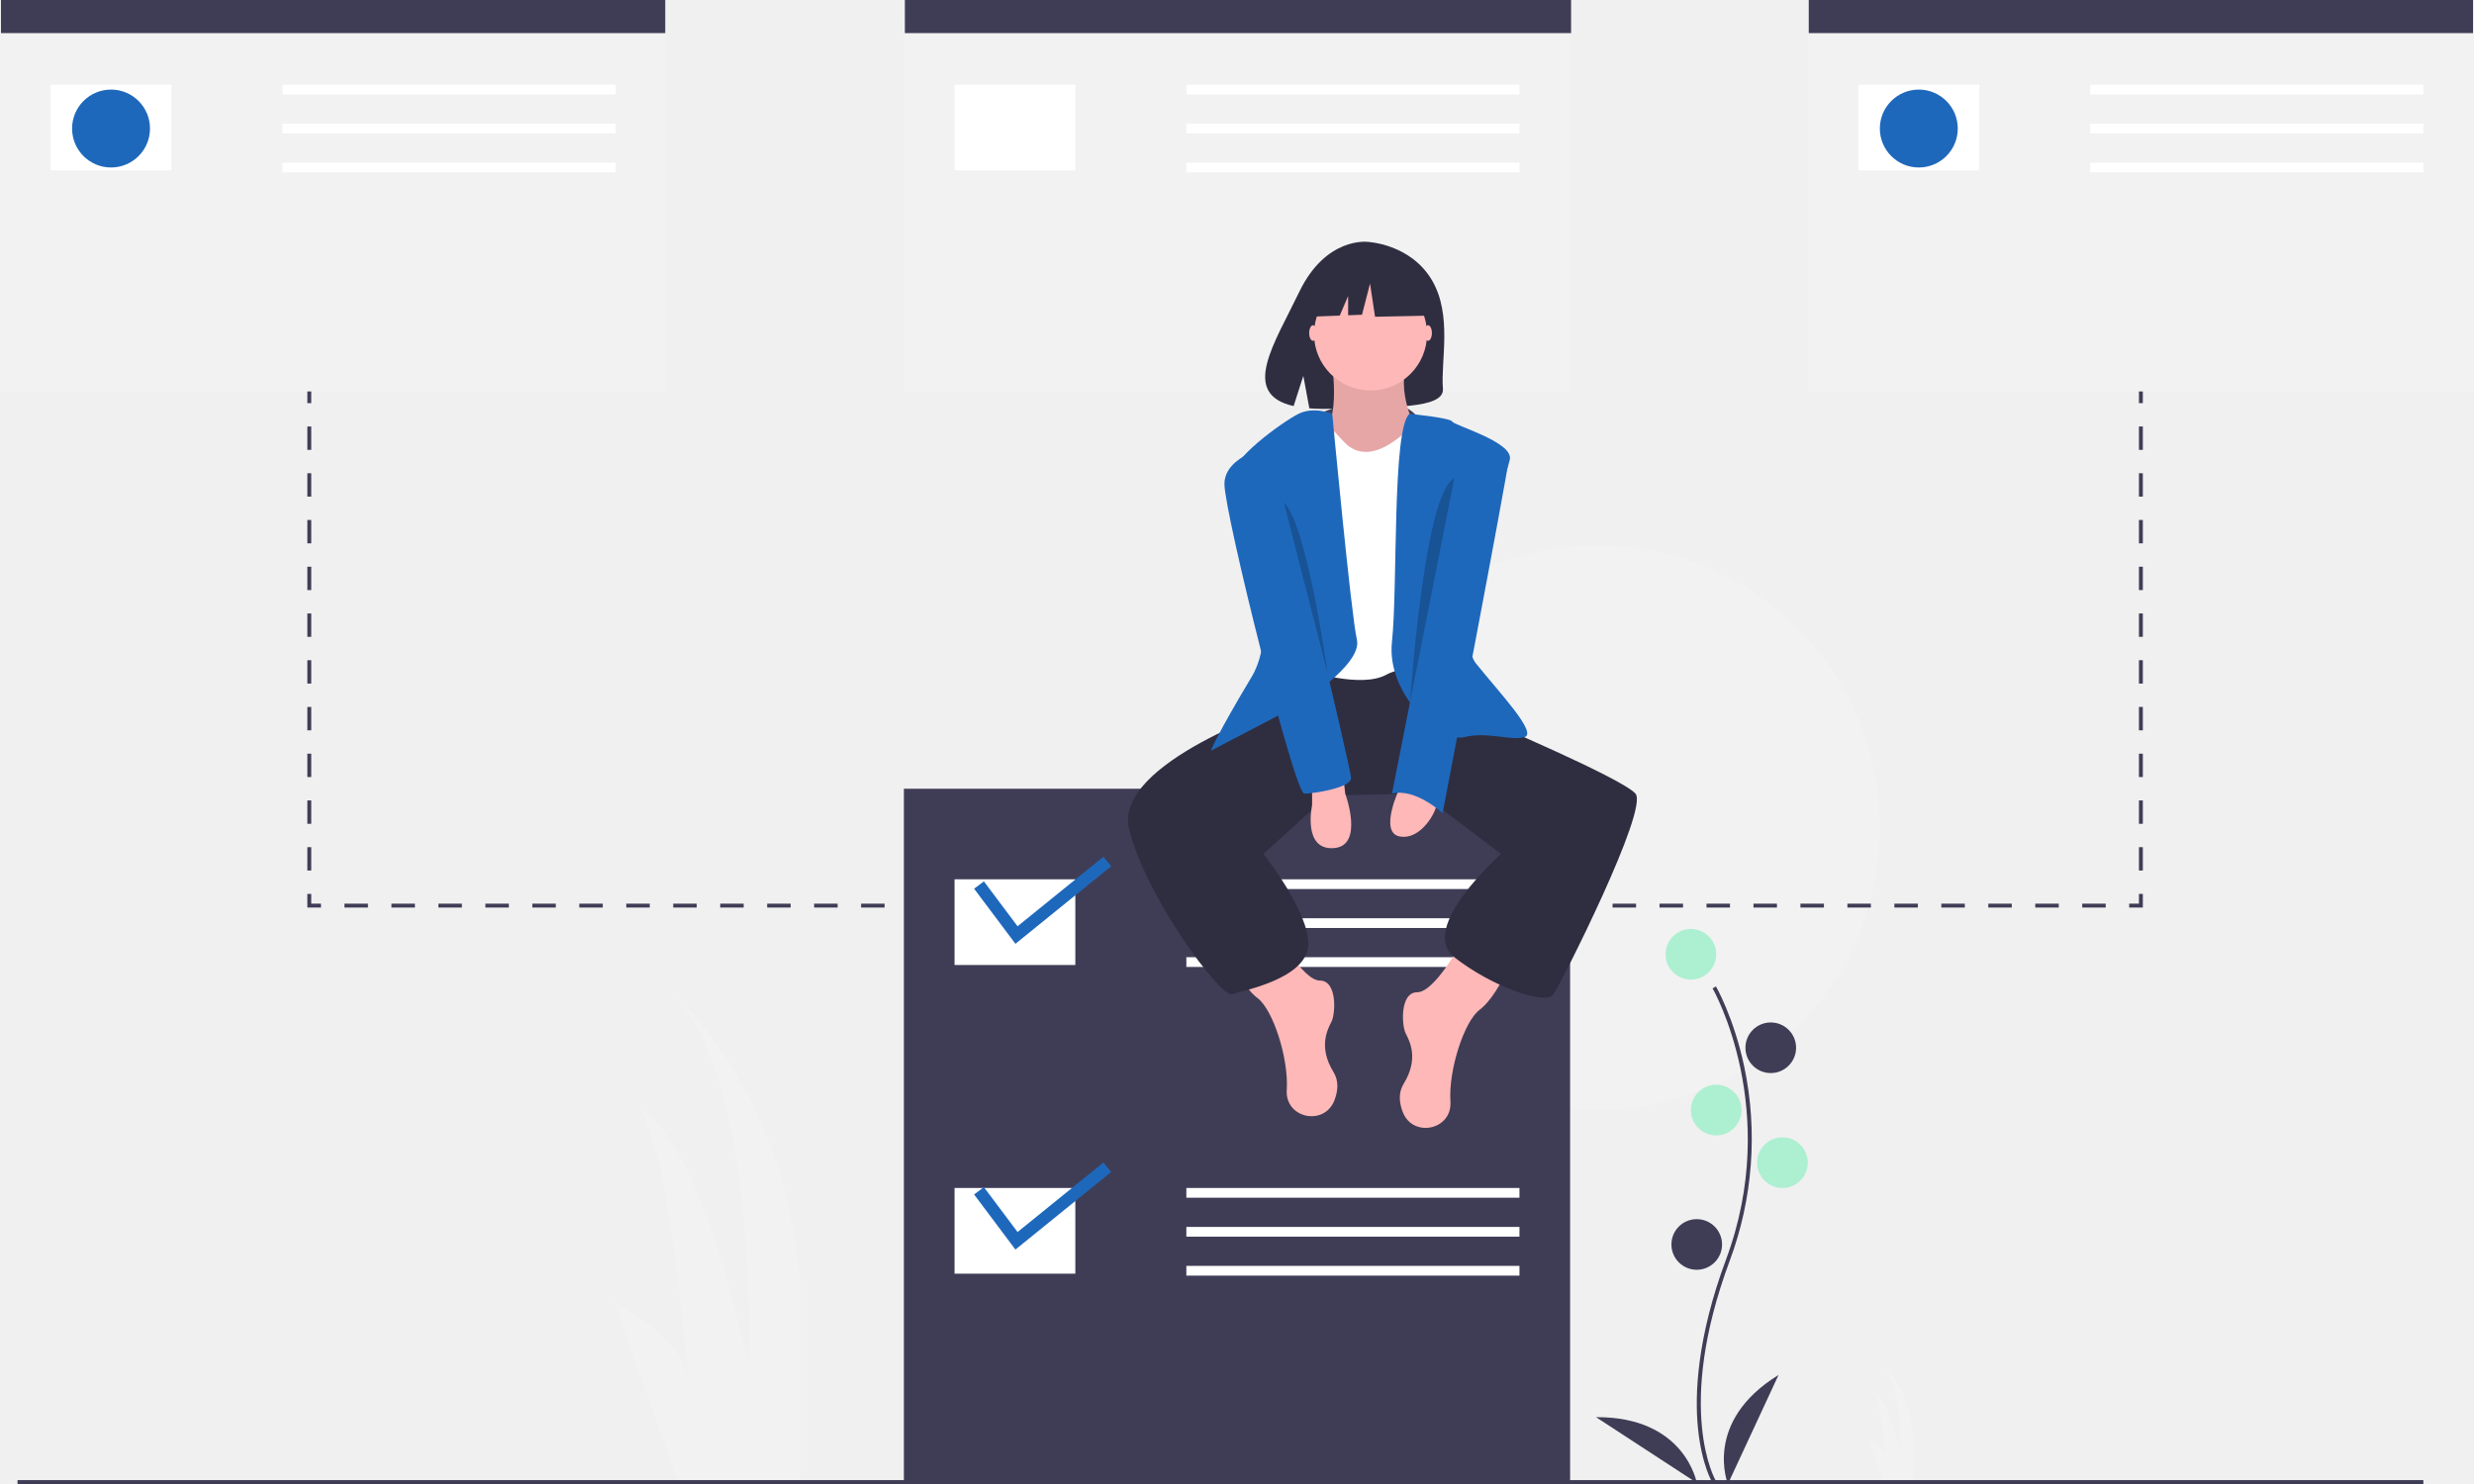
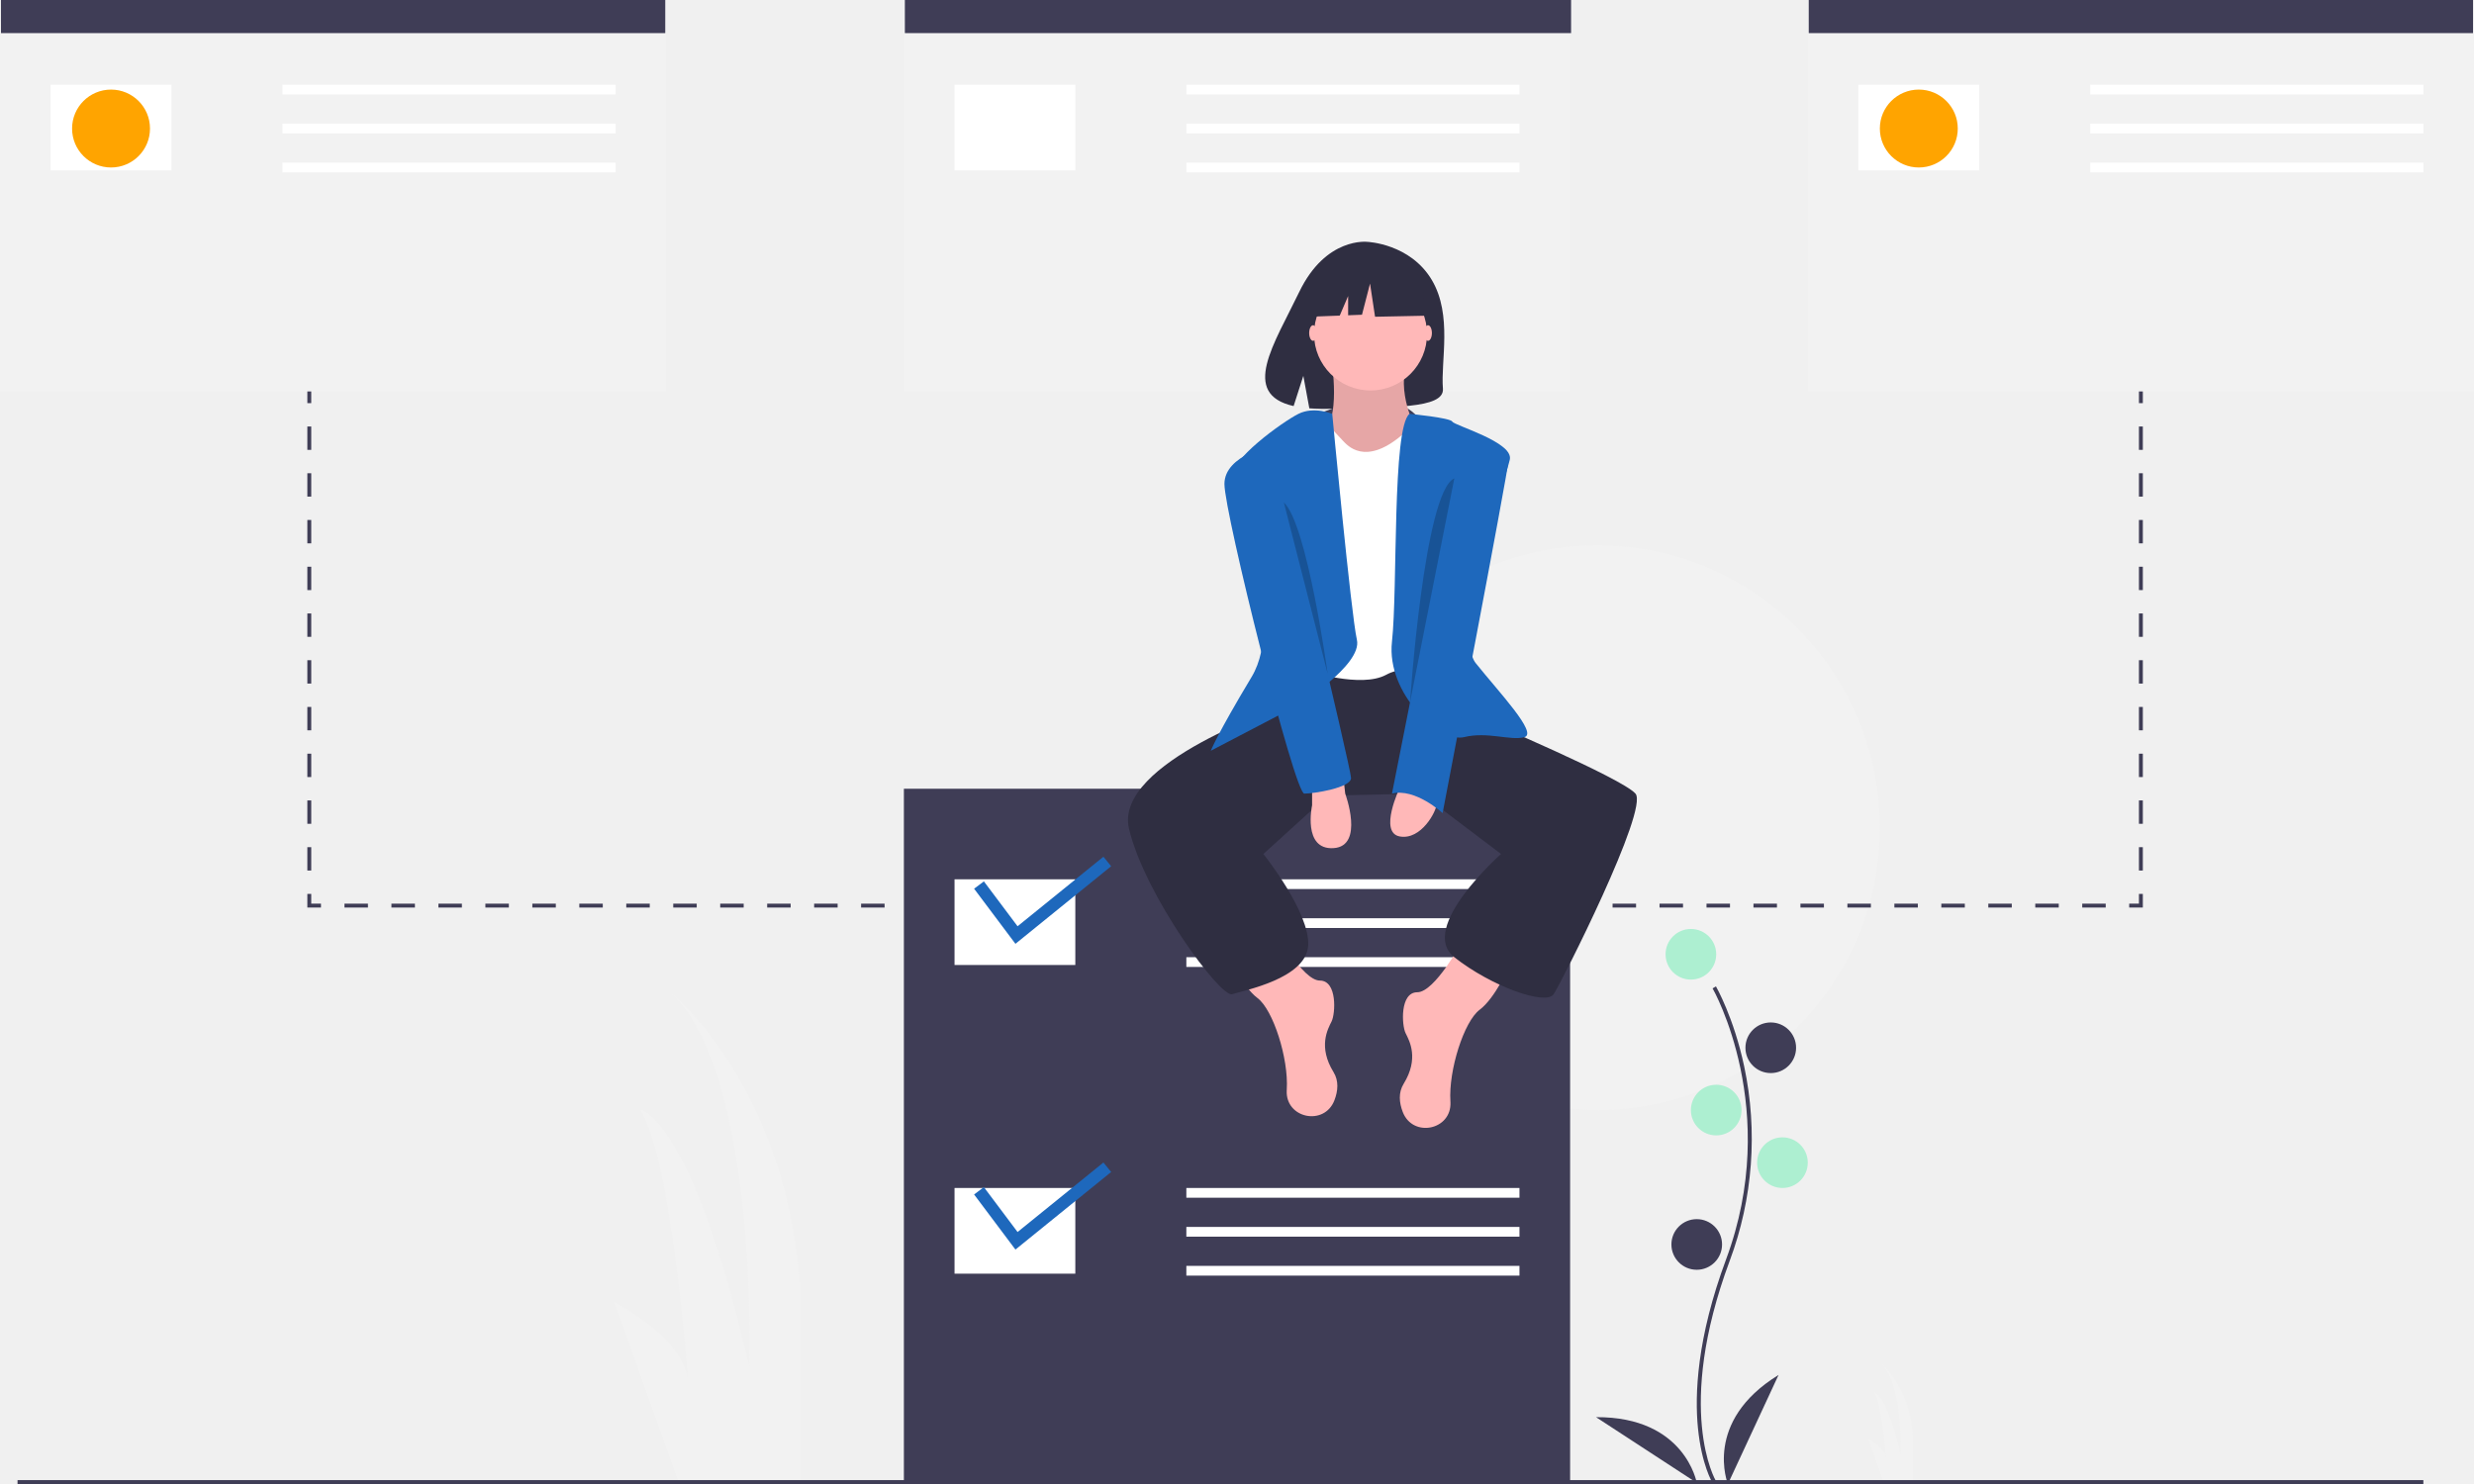
<svg xmlns="http://www.w3.org/2000/svg" id="b07e7c8b-ffb9-458f-9d0a-e368c1cfe139" data-name="Layer 1" width="1020" height="612" viewBox="0 0 1020 612">
  <path d="M569.759,855.197l-26.492-74.178s29.142,14.571,30.466,33.115c0,0-6.623-92.723-19.869-112.592,0,0,21.194,2.649,45.037,105.969,0,0,3.974-119.215-31.791-153.655,0,0,49.011,39.738,52.985,125.838v75.503Z" transform="translate(-290 -244)" fill="#f2f2f2" />
  <path d="M1066.59,855.197l-6.37-17.835s7.007,3.503,7.325,7.962c0,0-1.592-22.294-4.777-27.072,0,0,5.096.637,10.829,25.479,0,0,.955-28.664-7.644-36.945,0,0,11.784,9.555,12.74,30.257v18.154Z" transform="translate(-290 -244)" fill="#f2f2f2" />
  <circle cx="658.583" cy="341.339" r="116.457" fill="#f2f2f2" />
  <rect y="8.835" width="274.677" height="152.598" fill="#f2f2f2" />
  <rect x="372.661" y="8.835" width="274.677" height="152.598" fill="#f2f2f2" />
  <rect x="745.323" y="8.835" width="274.677" height="152.598" fill="#f2f2f2" />
  <path d="M996.086,855.616c-.184-.301-4.53-7.558-6.037-22.626-1.382-13.825-.493-37.127,11.592-69.632,22.894-61.578-5.276-111.263-5.564-111.758l1.39-.806c.073.125,7.342,12.793,11.636,32.964a143.813,143.813,0,0,1-5.956,80.16c-22.855,61.473-5.864,90.574-5.689,90.861Z" transform="translate(-290 -244)" fill="#3f3d56" />
  <circle cx="697.134" cy="393.543" r="10.441" fill="#ADEFD1" />
  <circle cx="730.063" cy="432.094" r="10.441" fill="#3f3d56" />
  <circle cx="707.575" cy="457.795" r="10.441" fill="#ADEFD1" />
  <circle cx="734.882" cy="479.48" r="10.441" fill="#ADEFD1" />
  <circle cx="699.543" cy="513.213" r="10.441" fill="#3f3d56" />
  <path d="M1002.394,856s-10.441-25.701,20.882-44.976Z" transform="translate(-290 -244)" fill="#3f3d56" />
  <path d="M989.553,855.534s-4.752-27.331-41.53-27.096Z" transform="translate(-290 -244)" fill="#3f3d56" />
  <rect x="0.402" width="273.874" height="13.654" fill="#3f3d56" />
  <rect x="373.063" width="274.677" height="13.654" fill="#3f3d56" />
  <rect x="745.724" width="273.874" height="13.654" fill="#3f3d56" />
  <rect x="20.882" y="34.937" width="49.795" height="35.339" fill="#fff" />
  <rect x="116.457" y="34.937" width="137.339" height="4.016" fill="#fff" />
  <rect x="116.457" y="51" width="137.339" height="4.016" fill="#fff" />
  <rect x="116.457" y="67.063" width="137.339" height="4.016" fill="#fff" />
  <rect x="393.543" y="34.937" width="49.795" height="35.339" fill="#fff" />
  <rect x="489.118" y="34.937" width="137.339" height="4.016" fill="#fff" />
  <rect x="489.118" y="51" width="137.339" height="4.016" fill="#fff" />
  <rect x="489.118" y="67.063" width="137.339" height="4.016" fill="#fff" />
  <rect x="766.205" y="34.937" width="49.795" height="35.339" fill="#fff" />
  <rect x="861.78" y="34.937" width="137.339" height="4.016" fill="#fff" />
  <rect x="861.78" y="51" width="137.339" height="4.016" fill="#fff" />
  <rect x="861.78" y="67.063" width="137.339" height="4.016" fill="#fff" />
-   <circle cx="45.78" cy="53.008" r="16.063" fill="#1E68BC" />
-   <circle cx="791.102" cy="53.008" r="16.063" fill="#1E68BC" />
+   <circle cx="45.78" cy="53.008" r="16.063" fill="#FFA400" />
+   <circle cx="791.102" cy="53.008" r="16.063" fill="#FFA400" />
  <rect x="126.714" y="161.433" width="1.606" height="4.819" fill="#3f3d56" />
  <path d="M418.32,603.008h-1.606v-9.638h1.606Zm0-19.276h-1.606v-9.638h1.606Zm0-19.276h-1.606V554.819h1.606Zm0-19.276h-1.606v-9.638h1.606Zm0-19.276h-1.606v-9.638h1.606Zm0-19.276h-1.606v-9.638h1.606Zm0-19.276h-1.606v-9.638h1.606Zm0-19.276h-1.606v-9.638h1.606Zm0-19.276h-1.606v-9.638h1.606Zm0-19.276h-1.606v-9.638h1.606Z" transform="translate(-290 -244)" fill="#3f3d56" />
  <polygon points="132.336 374.268 126.714 374.268 126.714 368.646 128.32 368.646 128.32 372.661 132.336 372.661 132.336 374.268" fill="#3f3d56" />
  <path d="M1158.161,618.268h-9.682v-1.606h9.682Zm-19.363,0h-9.682v-1.606h9.682Zm-19.363,0h-9.682v-1.606h9.682Zm-19.364,0H1090.388v-1.606h9.682Zm-19.363,0h-9.682v-1.606h9.682Zm-19.364,0h-9.682v-1.606h9.682Zm-19.363,0h-9.682v-1.606h9.682Zm-19.364,0h-9.682v-1.606h9.682Zm-19.363,0h-9.682v-1.606h9.682Zm-19.364,0H974.205v-1.606h9.682Zm-19.363,0h-9.682v-1.606h9.682Zm-19.364,0h-9.682v-1.606h9.682Zm-19.363,0h-9.682v-1.606h9.682Zm-19.364,0h-9.682v-1.606h9.682Zm-19.363,0H877.385v-1.606H887.068Zm-19.364,0h-9.682v-1.606h9.682Zm-19.363,0h-9.682v-1.606h9.682Zm-19.364,0h-9.682v-1.606h9.682Zm-19.363,0h-9.682v-1.606h9.682Zm-19.364,0h-9.682v-1.606h9.682Zm-19.364,0h-9.682v-1.606H770.885Zm-19.364,0h-9.682v-1.606h9.682Zm-19.364,0h-9.682v-1.606h9.682Zm-19.364,0h-9.682v-1.606h9.682Zm-19.364,0h-9.682v-1.606h9.682Zm-19.364,0H664.384v-1.606h9.682Zm-19.364,0H645.02v-1.606h9.682Zm-19.364,0h-9.682v-1.606h9.682Zm-19.364,0h-9.682v-1.606h9.682Zm-19.364,0h-9.682v-1.606h9.682Zm-19.364,0h-9.682v-1.606h9.682Zm-19.364,0h-9.682v-1.606h9.682Zm-19.364,0H528.837v-1.606h9.682Zm-19.364,0h-9.682v-1.606h9.682Zm-19.364,0h-9.682v-1.606h9.682Zm-19.364,0h-9.682v-1.606h9.682Zm-19.364,0h-9.682v-1.606h9.682Zm-19.364,0h-9.682v-1.606H441.7Z" transform="translate(-290 -244)" fill="#3f3d56" />
  <polygon points="883.465 374.268 877.843 374.268 877.843 372.661 881.858 372.661 881.858 368.646 883.465 368.646 883.465 374.268" fill="#3f3d56" />
  <path d="M1173.465,603.008h-1.606v-9.638h1.606Zm0-19.276h-1.606v-9.638h1.606Zm0-19.276h-1.606V554.819h1.606Zm0-19.276h-1.606v-9.638h1.606Zm0-19.276h-1.606v-9.638h1.606Zm0-19.276h-1.606v-9.638h1.606Zm0-19.276h-1.606v-9.638h1.606Zm0-19.276h-1.606v-9.638h1.606Zm0-19.276h-1.606v-9.638h1.606Zm0-19.276h-1.606v-9.638h1.606Z" transform="translate(-290 -244)" fill="#3f3d56" />
  <rect x="881.858" y="161.433" width="1.606" height="4.819" fill="#3f3d56" />
  <rect x="372.661" y="325.276" width="274.677" height="285.921" fill="#3f3d56" />
  <rect x="393.543" y="362.622" width="49.795" height="35.339" fill="#fff" />
  <rect x="489.118" y="362.622" width="137.339" height="4.016" fill="#fff" />
  <rect x="489.118" y="378.685" width="137.339" height="4.016" fill="#fff" />
  <rect x="489.118" y="394.748" width="137.339" height="4.016" fill="#fff" />
  <rect x="393.543" y="489.921" width="49.795" height="35.339" fill="#fff" />
  <rect x="489.118" y="489.921" width="137.339" height="4.016" fill="#fff" />
  <rect x="489.118" y="505.984" width="137.339" height="4.016" fill="#fff" />
  <rect x="489.118" y="522.047" width="137.339" height="4.016" fill="#fff" />
  <polygon points="418.652 389.229 401.607 366.503 405.645 363.475 419.53 381.989 454.923 353.324 458.119 357.23 418.652 389.229" fill="#1E68BC" />
  <polygon points="418.652 515.324 401.607 492.598 405.645 489.57 419.53 508.083 454.923 479.418 458.119 483.325 418.652 515.324" fill="#1E68BC" />
  <rect x="7.228" y="610.394" width="991.89" height="1.606" fill="#3f3d56" />
  <path d="M834.574,414.268s26.504-11.549,38.953.651S840.196,423.102,834.574,414.268Z" transform="translate(-290 -244)" fill="#3f3d56" />
  <path d="M880.339,359.497c-8.907-15.05-26.528-15.751-26.528-15.751s-17.171-2.196-28.186,20.725c-10.267,21.364-24.437,41.992-2.281,46.993l4.002-12.456,2.478,13.383a86.686,86.686,0,0,0,9.48.162c23.727-.766,46.323.224,45.595-8.29C883.932,392.945,888.909,373.978,880.339,359.497Z" transform="translate(-290 -244)" fill="#2f2e41" />
  <path d="M892.802,632.323s-11.244,20.882-18.472,20.882-6.425,13.654-4.819,16.866,5.622,10.441-.803,20.882c-2.244,3.647-1.843,7.784-.37,11.624,4.126,10.758,20.178,7.499,19.666-4.012q-.008-.19-.021-.383c-.803-12.85,5.622-32.929,12.047-37.748s12.047-17.669,12.047-17.669Z" transform="translate(-290 -244)" fill="#ffb8b8" />
  <path d="M815.7,627.504s11.244,20.882,18.472,20.882,6.425,13.654,4.819,16.866-5.622,10.441.803,20.882c2.244,3.647,1.843,7.784.37,11.624-4.126,10.758-20.178,7.499-19.666-4.012q.008-.19.021-.383c.803-12.85-5.622-32.929-12.047-37.748s-12.047-17.669-12.047-17.669Z" transform="translate(-290 -244)" fill="#ffb8b8" />
  <path d="M824.534,524.701l-4.819,10.441s-70.677,23.291-64.252,50.598,37.748,69.874,42.567,68.268,30.52-6.425,31.323-20.079-18.472-37.748-18.472-37.748l26.504-24.094,38.568-.803L908.865,596.181s-34.535,30.52-19.276,42.567,37.748,20.079,40.961,15.26,39.354-76.299,33.732-82.724-62.646-30.52-62.646-30.52l-15.26-21.685-59.433-3.213Z" transform="translate(-290 -244)" fill="#2f2e41" />
  <path d="M838.991,392.181s4.016,26.504-4.016,29.717,16.063,16.866,16.063,16.866H864.692l8.835-18.472s-8.031-14.457-3.213-28.11S838.991,392.181,838.991,392.181Z" transform="translate(-290 -244)" fill="#ffb8b8" />
  <path d="M838.991,392.181s4.016,26.504-4.016,29.717,16.063,16.866,16.063,16.866H864.692l8.835-18.472s-8.031-14.457-3.213-28.11S838.991,392.181,838.991,392.181Z" transform="translate(-290 -244)" opacity="0.1" />
  <path d="M833.369,414.669s8.835,9.638,10.441,11.244,8.835,10.441,24.094-2.409,16.866,2.409,16.866,2.409v96.378s-12.85-5.622-23.291,0-32.126-1.606-32.126-1.606l-4.016-99.591Z" transform="translate(-290 -244)" fill="#fff" />
  <path d="M839.269,414.669s-7.506-3.213-13.931,0-28.913,19.276-27.307,26.504S820.519,499,806.062,523.094s-16.866,30.52-16.866,30.52l35.339-18.472s27.307-16.866,24.898-27.307S839.269,414.669,839.269,414.669Z" transform="translate(-290 -244)" fill="#1E68BC" />
  <path d="M871.127,414.669s16.857,1.606,17.66,3.213,25.299,8.433,23.693,15.661-23.693,71.882-14.055,83.929,25.701,28.913,20.079,30.52-15.26-2.409-24.898,0-32.126-17.669-29.717-39.354S863.908,420.291,871.127,414.669Z" transform="translate(-290 -244)" fill="#1E68BC" />
  <path d="M830.96,568.071v8.031s-4.016,18.472,8.835,17.669,4.819-22.488,4.819-22.488l-.803-7.228Z" transform="translate(-290 -244)" fill="#ffb8b8" />
  <path d="M867.101,568.874s-8.835,18.472,0,20.079,15.26-10.441,15.26-13.654S867.101,568.874,867.101,568.874Z" transform="translate(-290 -244)" fill="#ffb8b8" />
  <ellipse cx="588.747" cy="137.339" rx="1.606" ry="3.213" fill="#ffb8b8" />
  <ellipse cx="541.361" cy="137.339" rx="1.606" ry="3.213" fill="#ffb8b8" />
  <path d="M892.802,425.11s20.079,0,19.276,8.031S884.771,579.315,884.771,579.315s-11.244-10.441-20.882-8.031Z" transform="translate(-290 -244)" fill="#1E68BC" />
  <path d="M814.897,427.52s-20.079,4.016-20.079,16.063,28.913,127.701,32.929,127.701,19.276-2.409,19.276-6.425S814.897,427.52,814.897,427.52Z" transform="translate(-290 -244)" fill="#1E68BC" />
  <path d="M819.314,451.213l18.071,70.67S828.952,460.047,819.314,451.213Z" transform="translate(-290 -244)" opacity="0.2" />
  <path d="M889.603,441.283l-18.276,92.397S877.168,446.613,889.603,441.283Z" transform="translate(-290 -244)" opacity="0.2" />
  <circle cx="565.054" cy="137.74" r="23.291" fill="#ffb8b8" />
  <polygon points="586.401 114.046 568.992 104.927 544.951 108.657 539.977 130.626 552.359 130.15 555.818 122.079 555.818 130.017 561.531 129.797 564.847 116.947 566.92 130.626 587.23 130.212 586.401 114.046" fill="#2f2e41" />
</svg>
